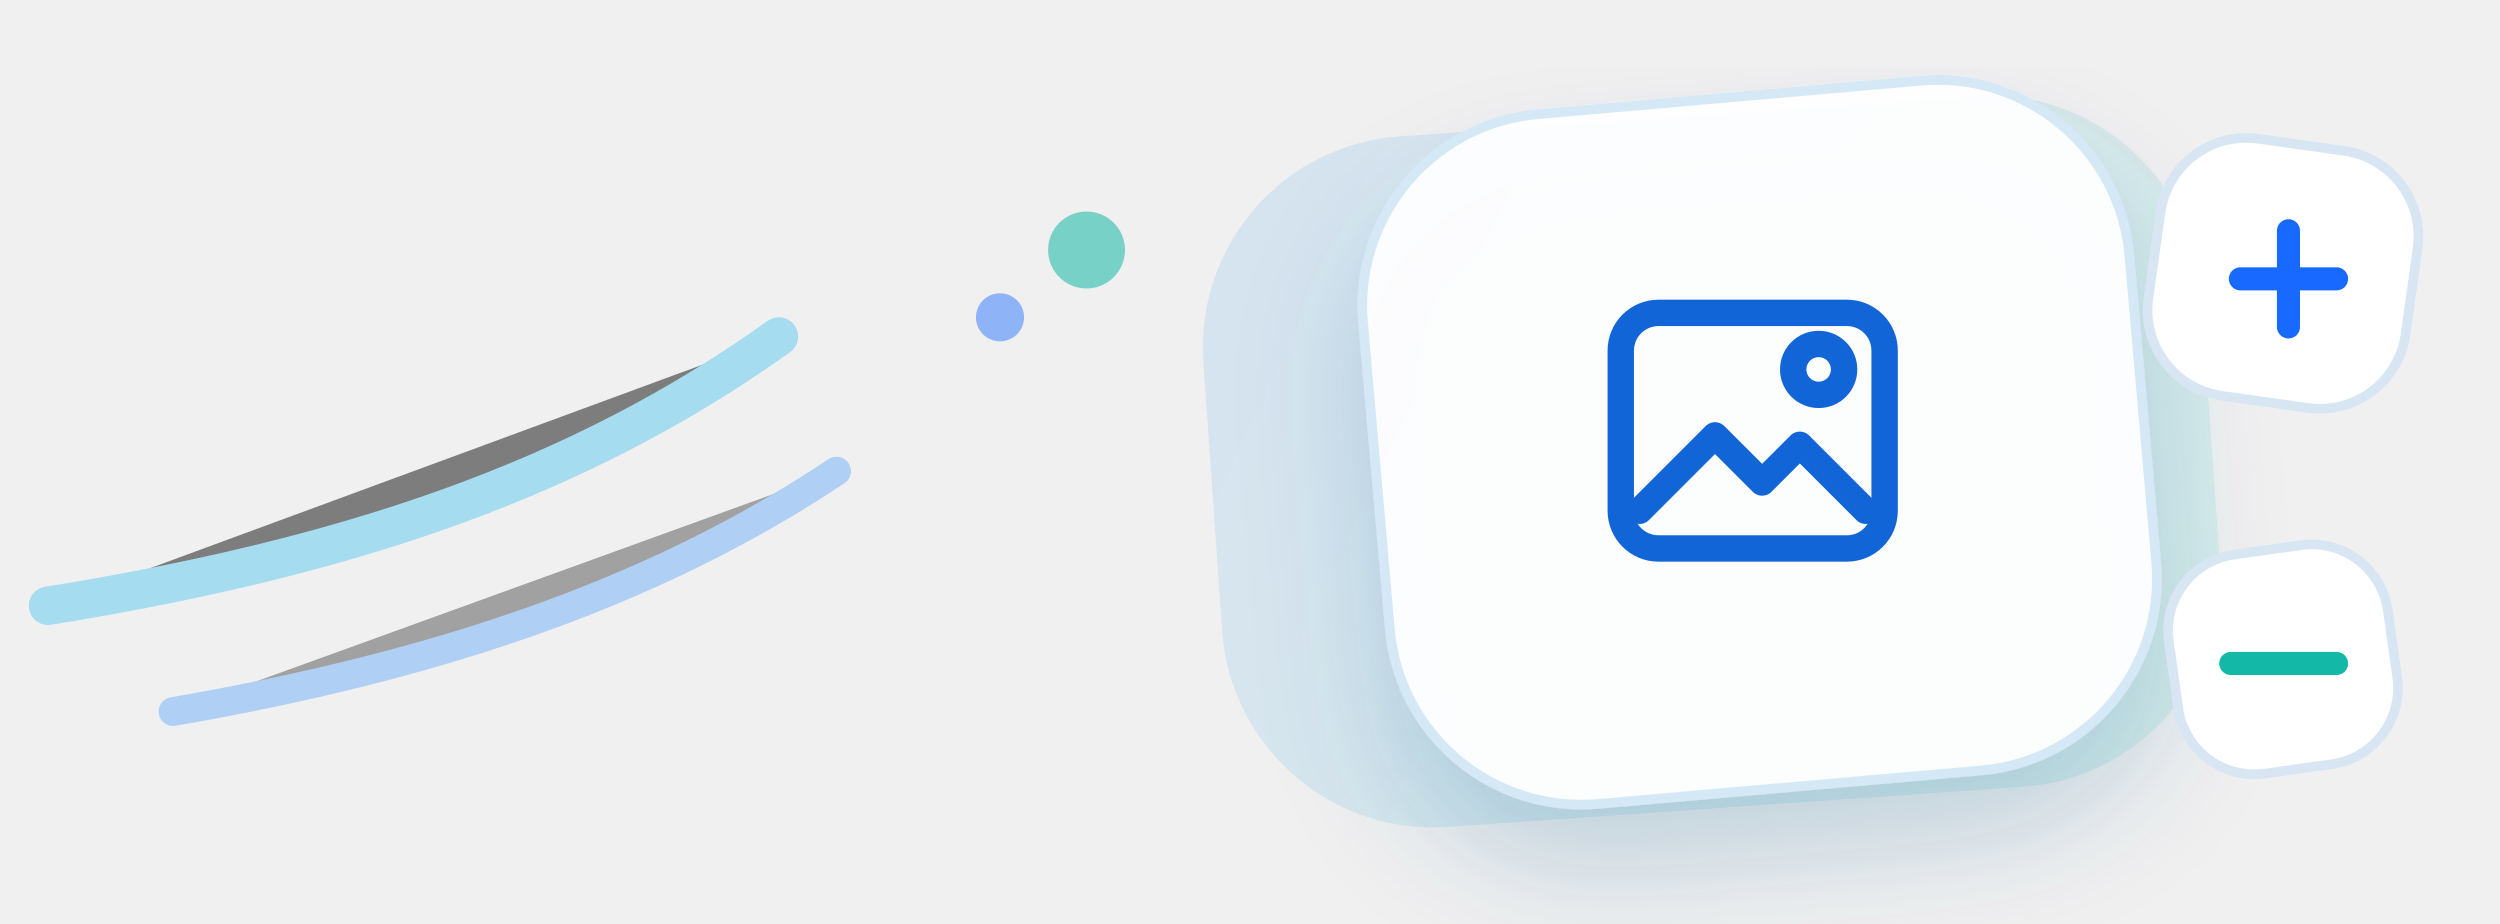
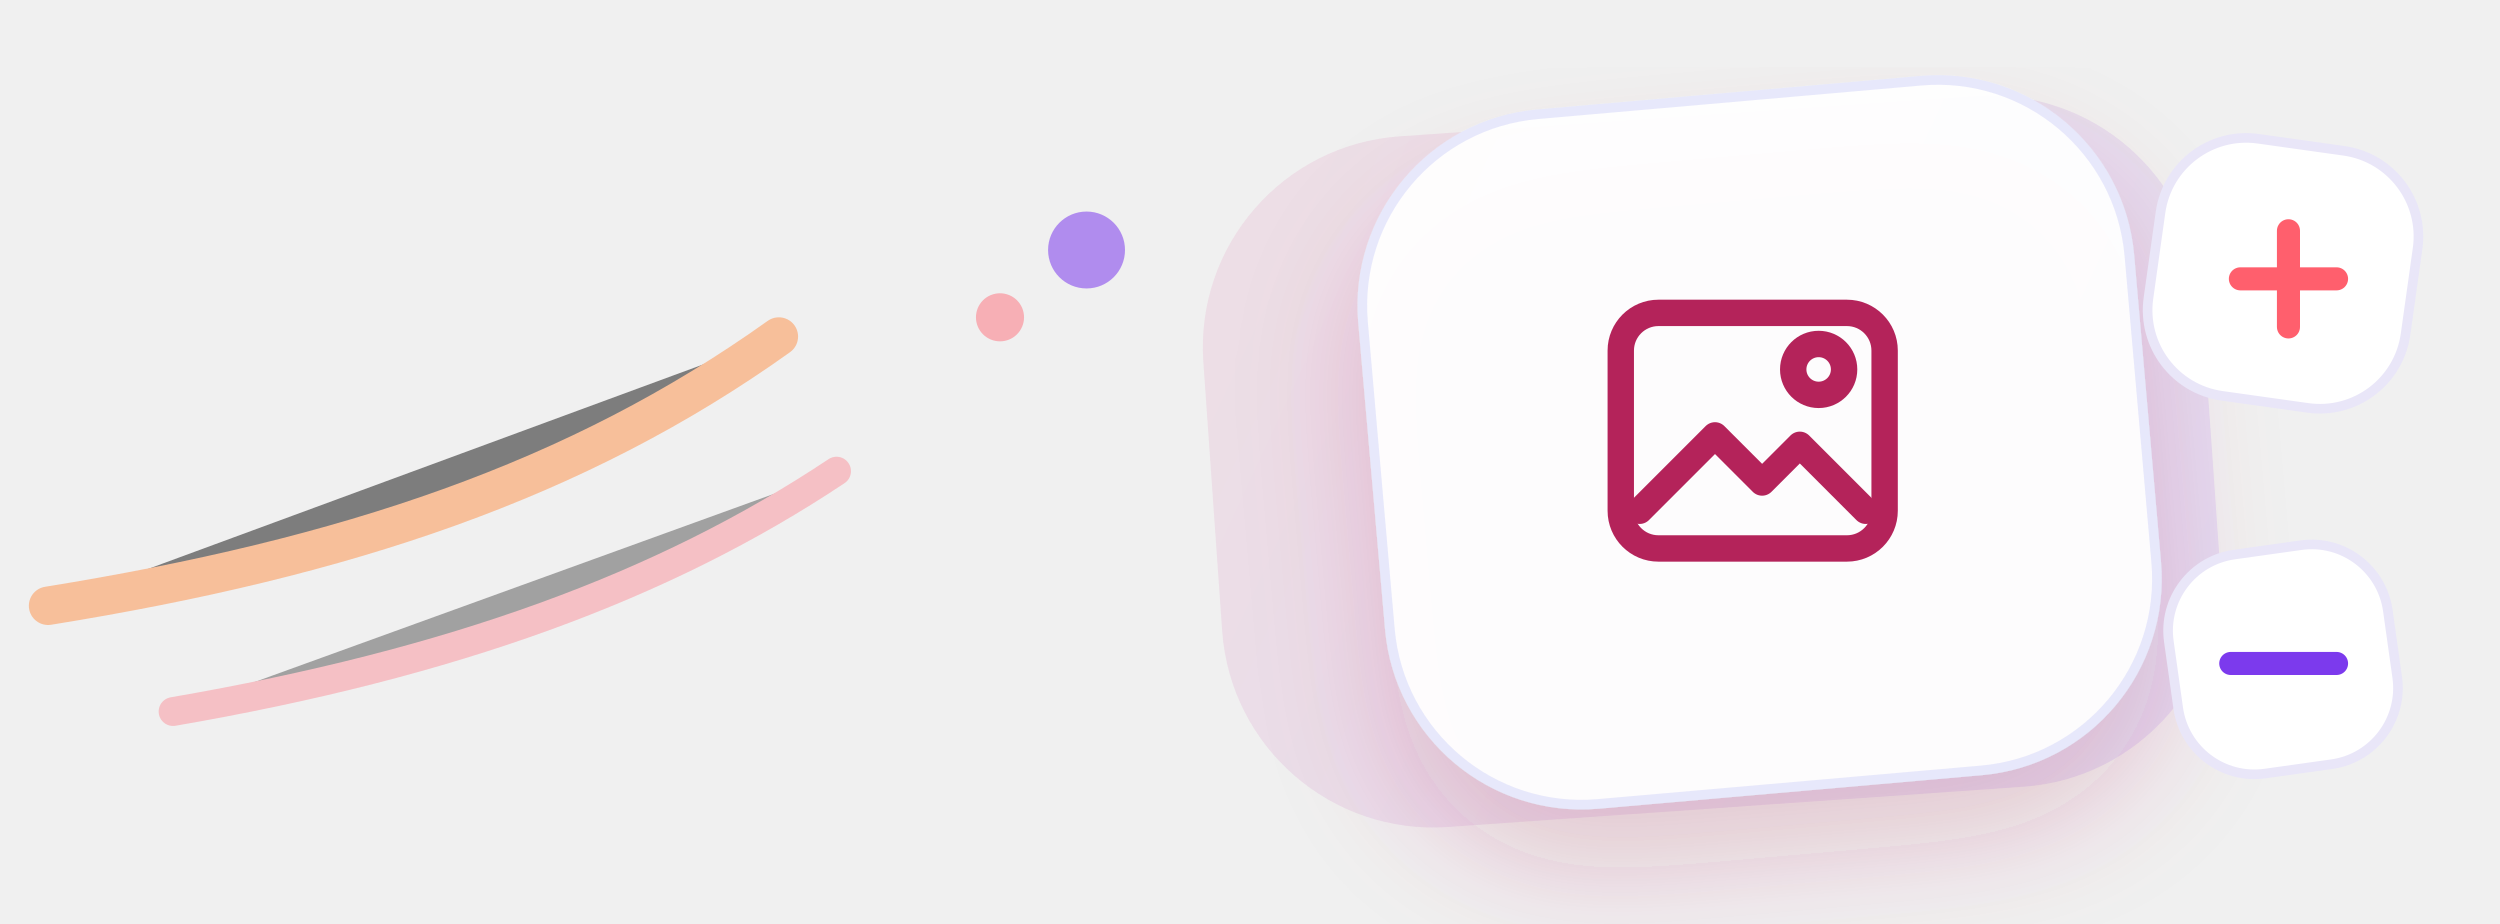
<svg xmlns="http://www.w3.org/2000/svg" viewBox="0 0 260 96" role="img" aria-label="Pdf Pdf To Jpg visual">
  <defs>
    <linearGradient id="g" x1="76" y1="9" x2="222" y2="90" gradientUnits="userSpaceOnUse">
-       <stop stop-color="#1769ff" />
-       <stop offset="1" stop-color="#12c7b3" />
+       <stop stop-color="#ff5f6d" />
+       <stop offset="1" stop-color="#7c3aed" />
    </linearGradient>
    <linearGradient id="ig" x1="154" y1="18" x2="205" y2="72">
-       <stop stop-color="#1265d6" />
-       <stop offset="1" stop-color="#0aa493" />
+       <stop stop-color="#b4235a" />
+       <stop offset="1" stop-color="#7c3aed" />
    </linearGradient>
    <filter id="d" x="-30%" y="-30%" width="160%" height="180%">
-       <feDropShadow dx="0" dy="7" stdDeviation="6" flood-color="#1b5b91" flood-opacity=".2" />
+       <feDropShadow dx="0" dy="7" stdDeviation="6" flood-color="#b4235a" flood-opacity=".2" />
    </filter>
  </defs>
-   <path d="M5 63c31-5 55-13 76-28" stroke="#55c6ef" stroke-width="4" stroke-linecap="round" opacity=".48" />
-   <path d="M18 74c29-5 51-13 69-25" stroke="#2f8cff" stroke-width="3" stroke-linecap="round" opacity=".33" />
+   <path d="M5 63c31-5 55-13 76-28" stroke="#ff8a3d" stroke-width="4" stroke-linecap="round" opacity=".48" />
+   <path d="M18 74c29-5 51-13 69-25" stroke="#ff5f6d" stroke-width="3" stroke-linecap="round" opacity=".33" />
  <rect x="126" y="12" width="104" height="72" rx="22" fill="url(#g)" opacity=".12" transform="rotate(-4 178 48)" />
-   <rect x="143" y="10" width="80" height="72" rx="20" fill="#fff" fill-opacity=".93" stroke="#d4e8f6" filter="url(#d)" transform="rotate(-5 183 46)" />
+   <rect x="143" y="10" width="80" height="72" rx="20" fill="#fff" fill-opacity=".93" stroke="#e7e8fb" filter="url(#d)" transform="rotate(-5 183 46)" />
  <g fill="none" stroke="url(#ig)" stroke-width="2.8" stroke-linecap="round" stroke-linejoin="round" transform="translate(147 10) scale(.98)">
    <rect x="22" y="23" width="28" height="25" rx="4" />
    <circle cx="43" cy="29" r="2.7" />
    <path d="M24 44l8-8 5 5 4-4 7 7" />
  </g>
-   <rect x="224" y="15" width="27" height="27" rx="9" fill="#fff" stroke="#d8e6f3" transform="rotate(8 238 28)" />
-   <path d="M233 29h10M238 24v10" stroke="#1769ff" stroke-width="2.4" stroke-linecap="round" />
-   <rect x="226" y="57" width="23" height="23" rx="8" fill="#fff" stroke="#d8e6f3" transform="rotate(-8 238 69)" />
-   <path d="M232 69h11" stroke="#14b8a6" stroke-width="2.4" stroke-linecap="round" />
-   <circle cx="113" cy="26" r="4" fill="#14b8a6" opacity=".55" />
-   <circle cx="104" cy="33" r="2.5" fill="#1769ff" opacity=".45" />
+   <rect x="224" y="15" width="27" height="27" rx="9" fill="#fff" stroke="#e9e6f8" transform="rotate(8 238 28)" />
+   <path d="M233 29h10M238 24v10" stroke="#ff5f6d" stroke-width="2.4" stroke-linecap="round" />
+   <rect x="226" y="57" width="23" height="23" rx="8" fill="#fff" stroke="#e9e6f8" transform="rotate(-8 238 69)" />
+   <path d="M232 69h11" stroke="#7c3aed" stroke-width="2.4" stroke-linecap="round" />
+   <circle cx="113" cy="26" r="4" fill="#7c3aed" opacity=".55" />
+   <circle cx="104" cy="33" r="2.5" fill="#ff5f6d" opacity=".45" />
</svg>
